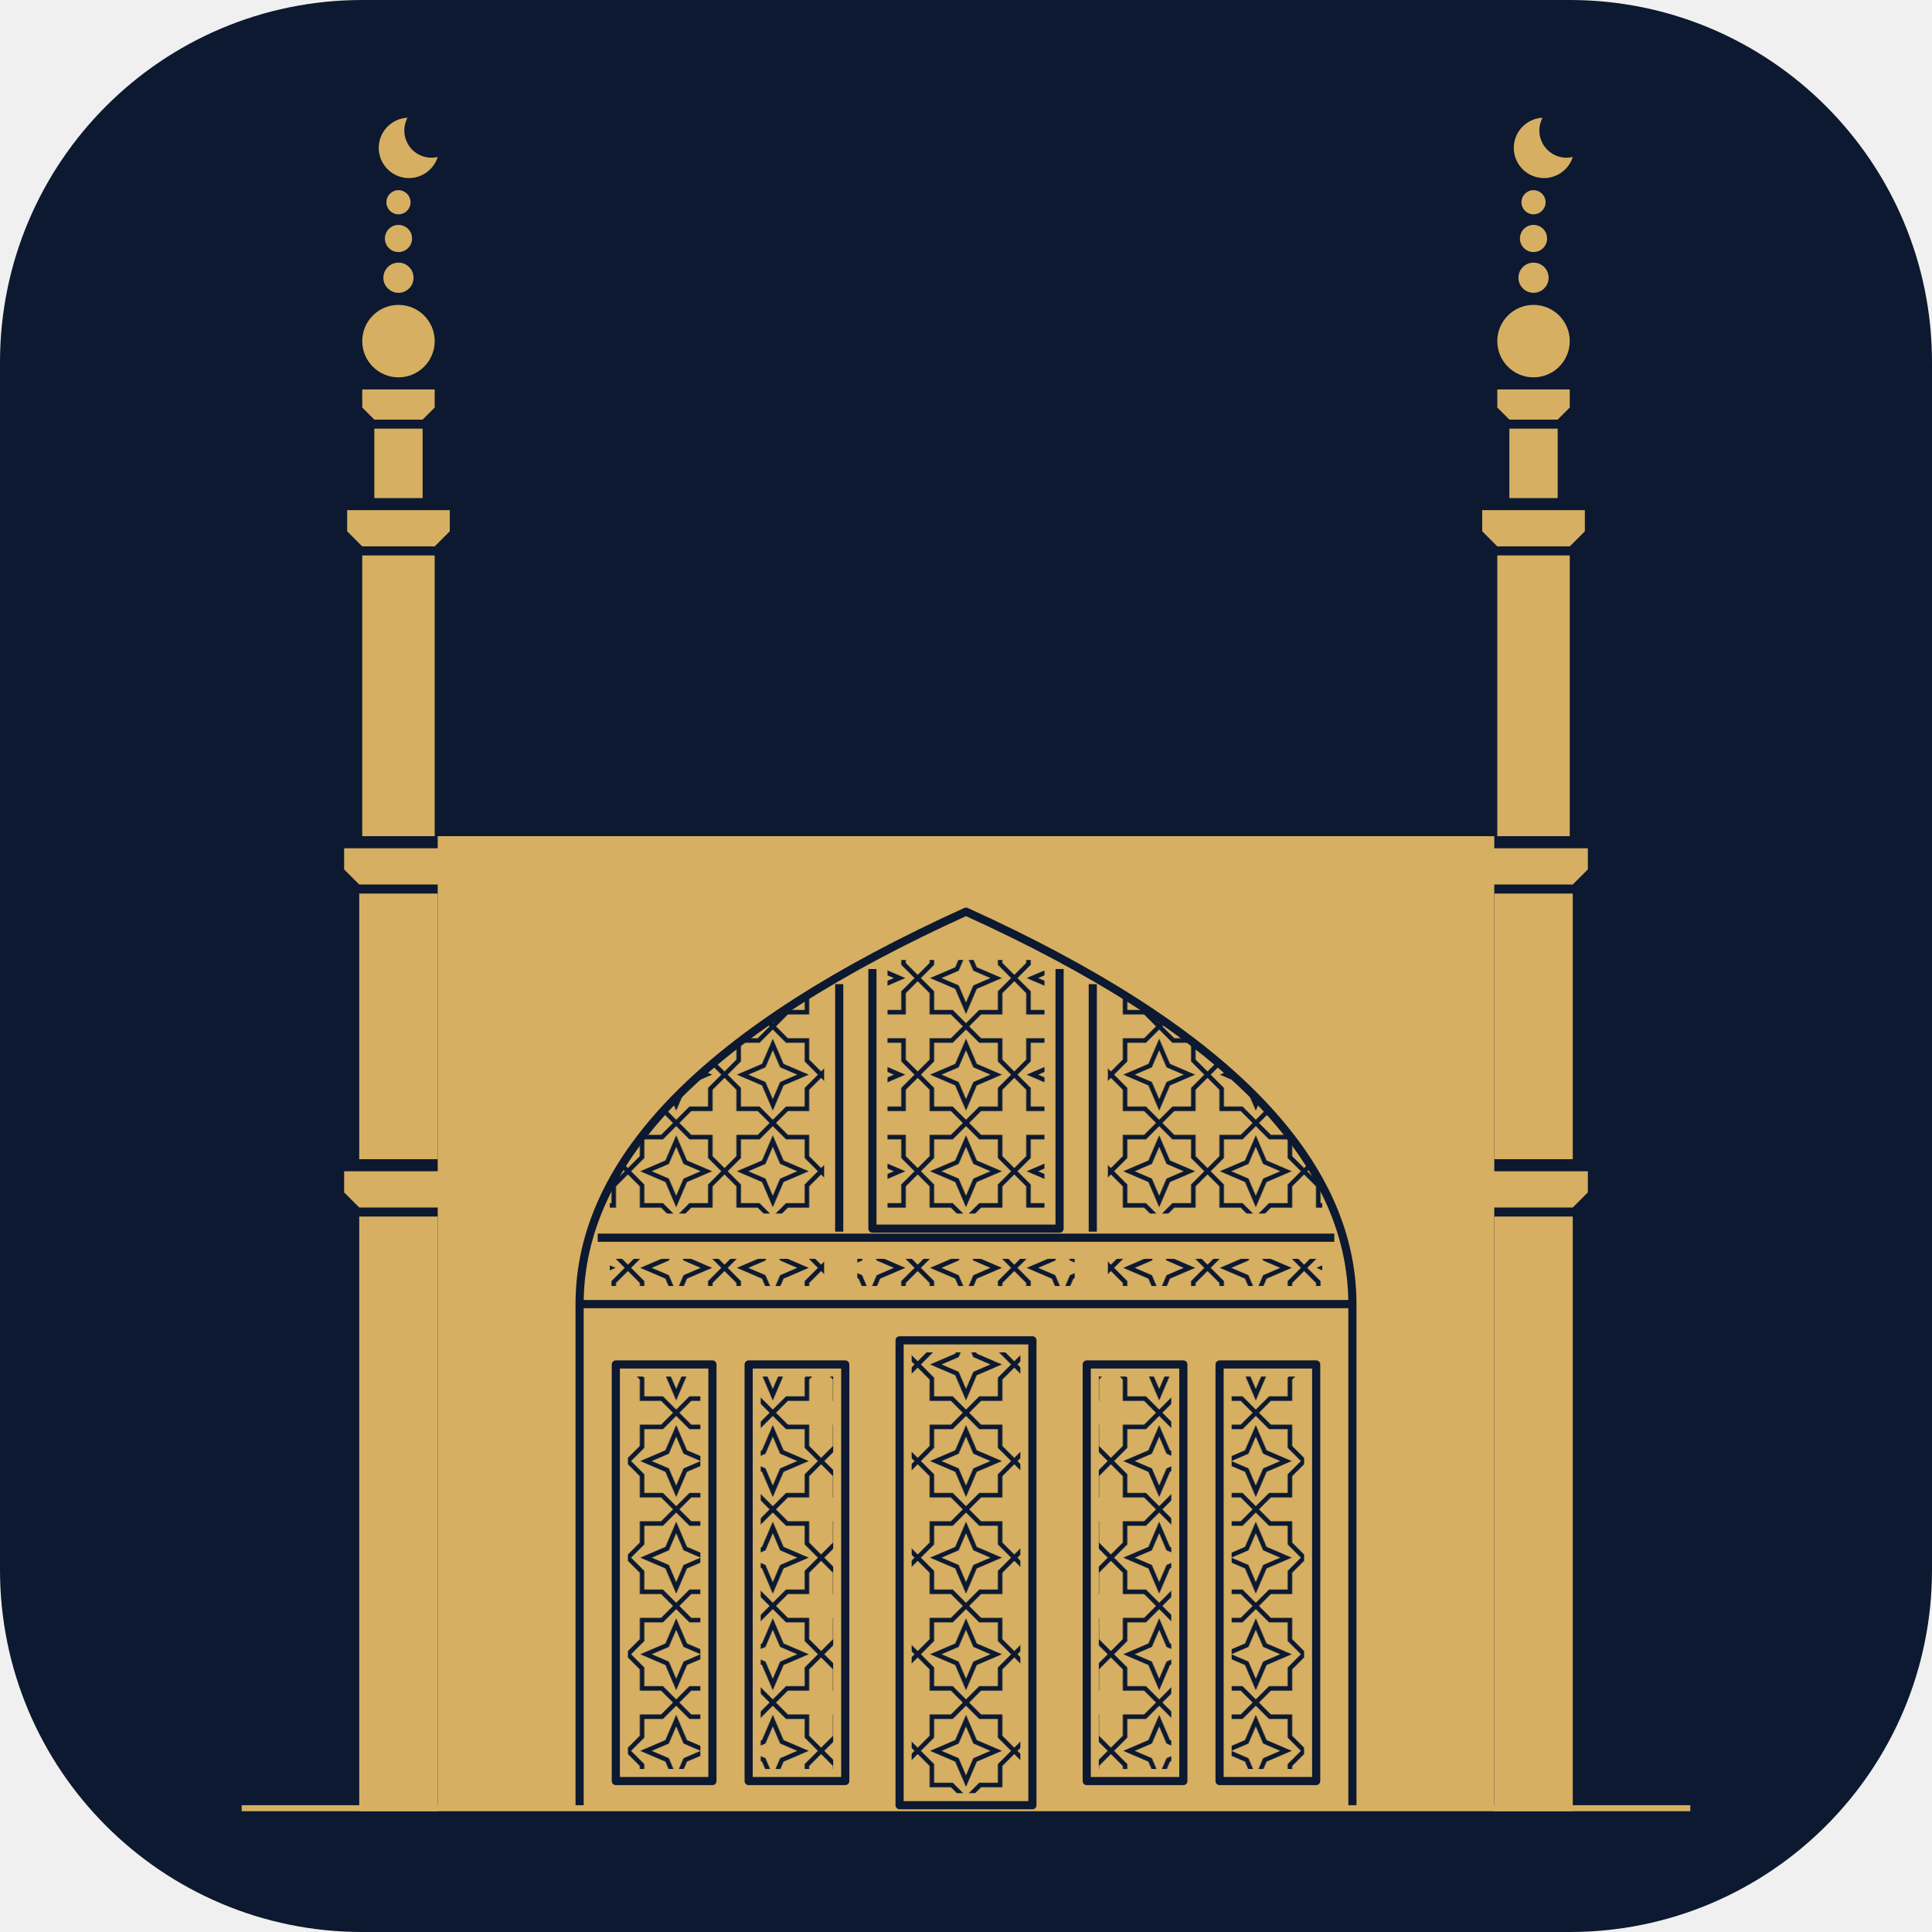
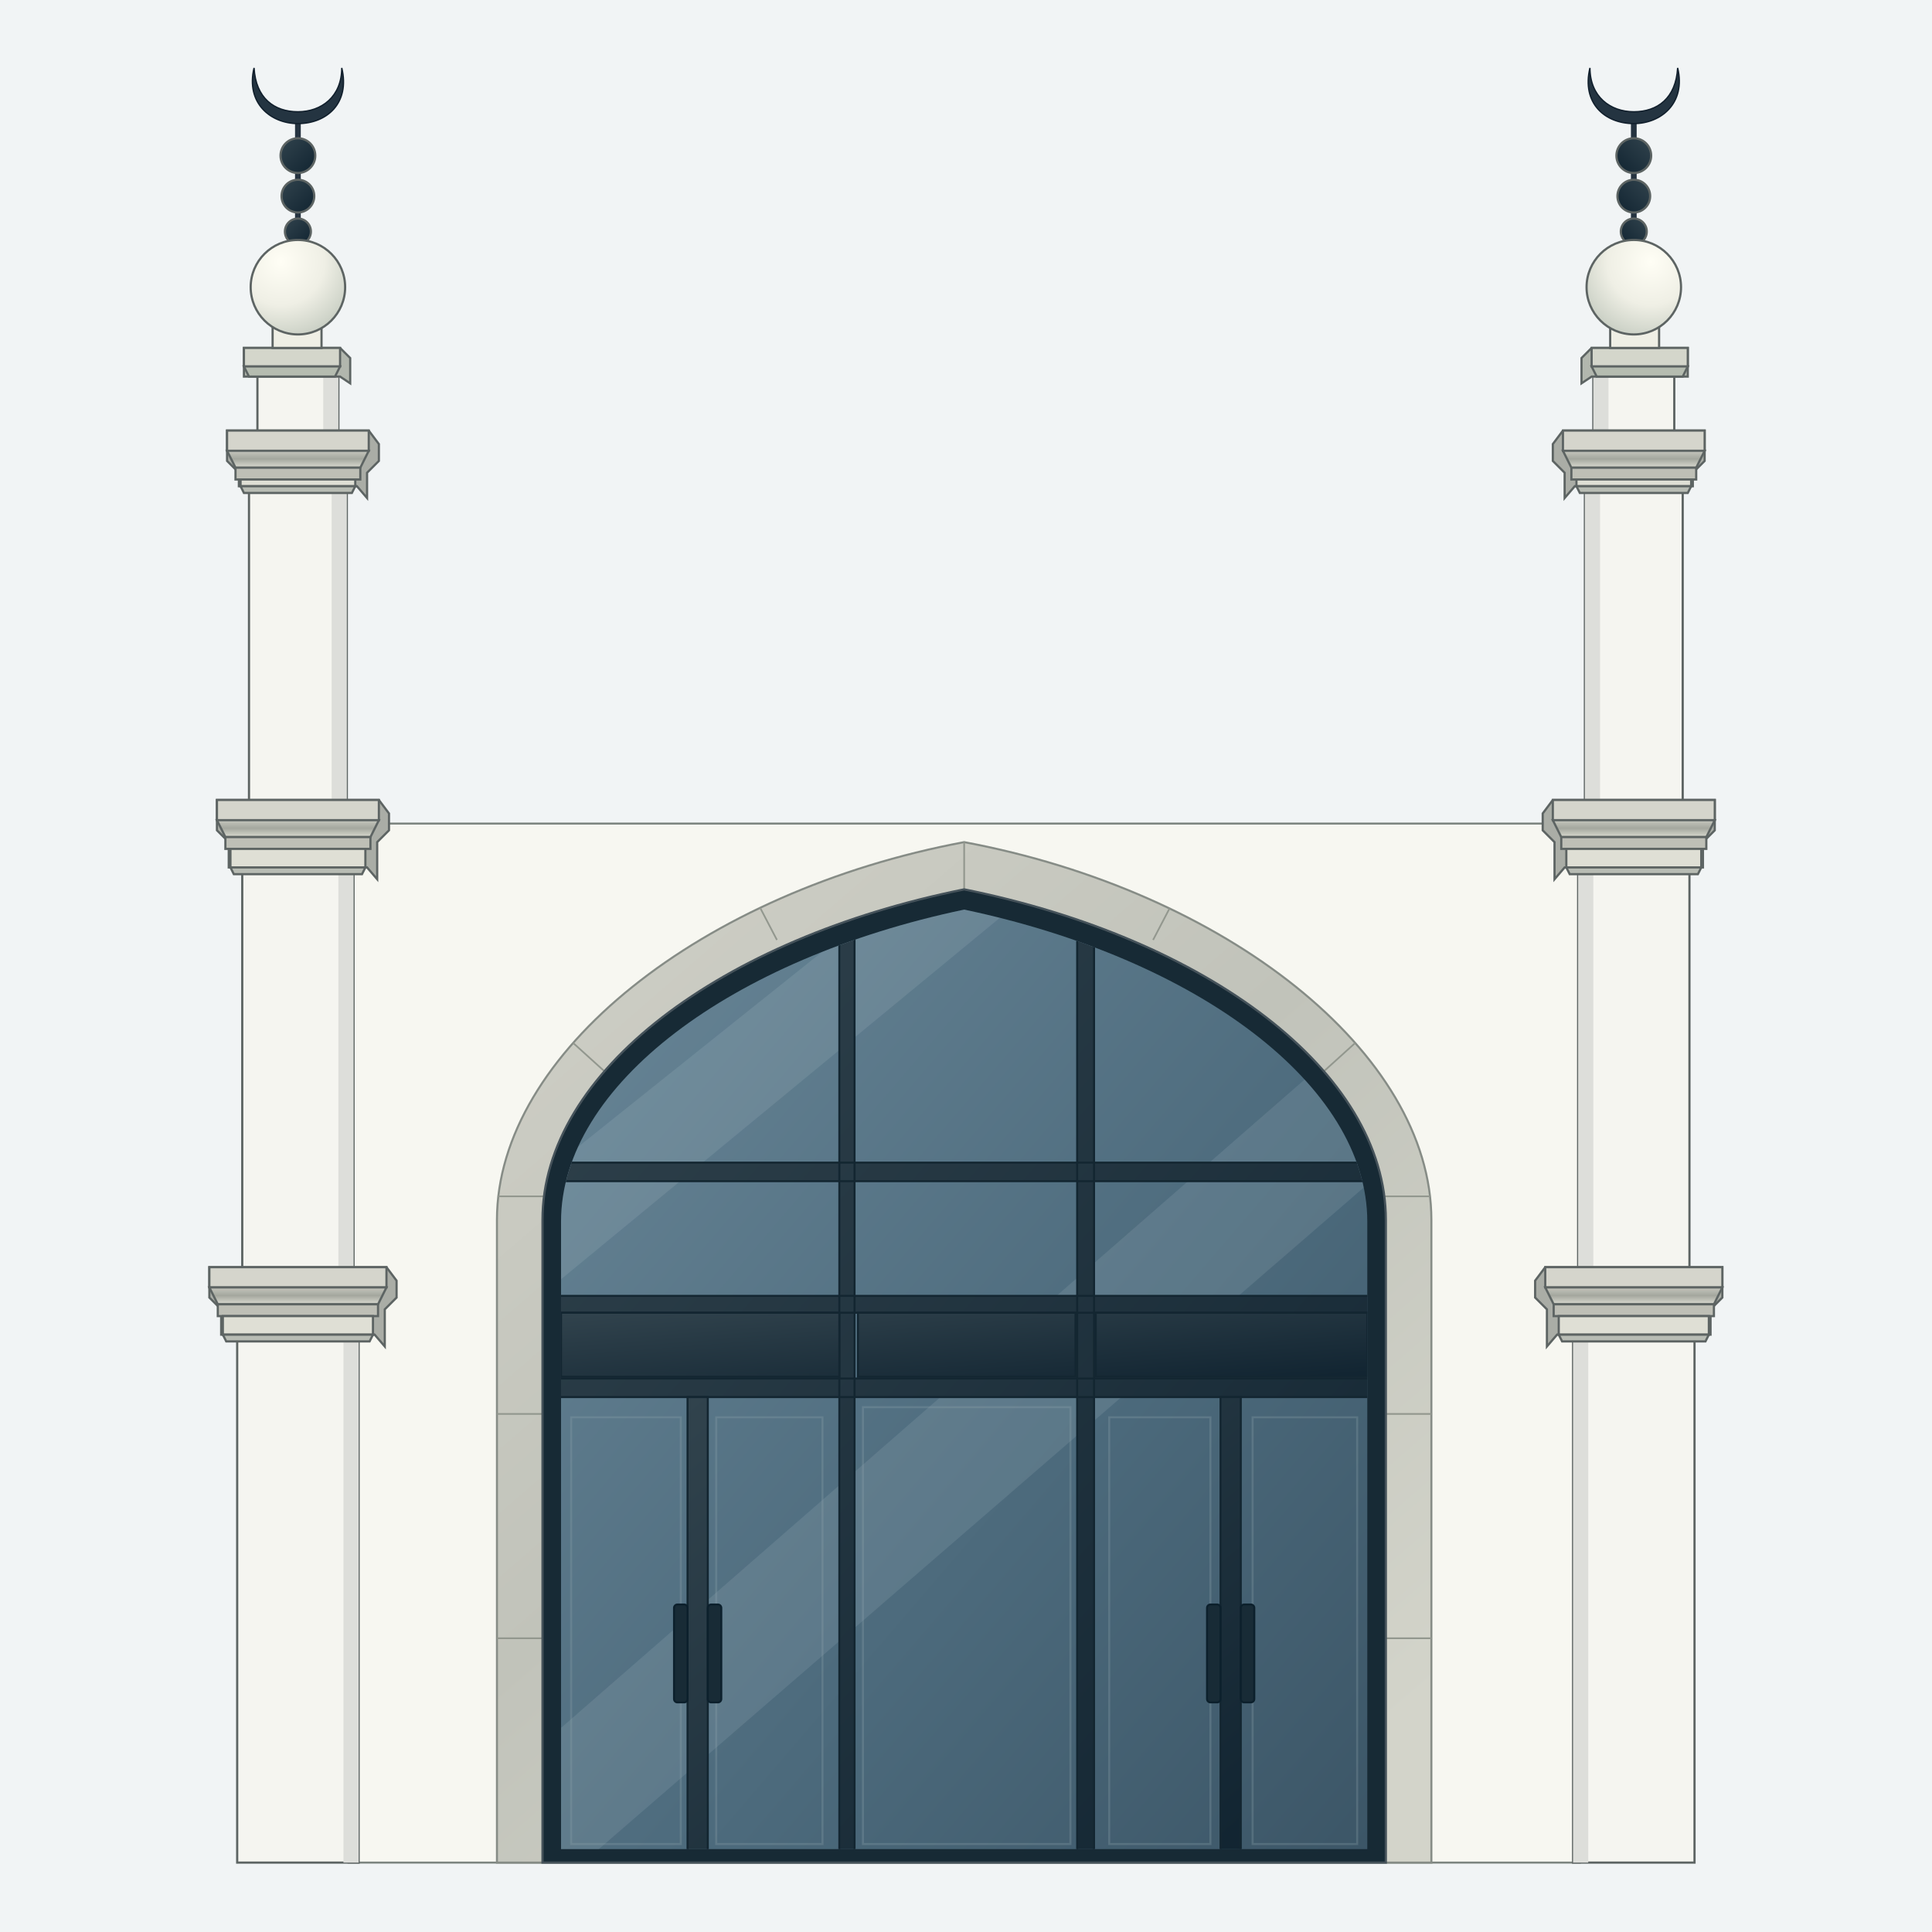
- <svg xmlns="http://www.w3.org/2000/svg" viewBox="0 0 640 640">
-   <rect width="640" height="640" rx="120" fill="#0C1930" />
-   <style>.metal{fill:#D6AF62}</style>
+ <svg xmlns="http://www.w3.org/2000/svg" xmlns:xlink="http://www.w3.org/1999/xlink" width="512" height="512" viewBox="0 0 512 512" role="img" aria-label="Jamatia Islamic Centre">
+   <rect width="512" height="512" fill="#F1F4F5" />
  <defs>
-     <pattern id="favicon-star" width="32" height="32" patternUnits="userSpaceOnUse">
-       <path d="M16 0 20.7 4.7 27.3 4.7 27.3 11.3 32 16 27.3 20.7 27.3 27.3 20.7 27.3 16 32 11.3 27.3 4.7 27.3 4.7 20.7 0 16 4.7 11.3 4.7 4.7 11.3 4.7Z M16 6 19 13 26 16 19 19 16 26 13 19 6 16 13 13Z" fill="none" stroke="black" stroke-width="1.5" />
-     </pattern>
-     <clipPath id="favicon-arch">
-       <path d="M112 578V412Q112 340 240 282Q368 340 368 412V578Z" />
+     <linearGradient id="moulding" x2="0" y2="1">
+       <stop stop-color="#c5c6bd" />
+       <stop offset=".48" stop-color="#a4a79e" />
+       <stop offset="1" stop-color="#d9dad0" />
+     </linearGradient>
+     <linearGradient id="stone" x2=".8" y2="1">
+       <stop stop-color="#d0d0c7" />
+       <stop offset=".5" stop-color="#c1c3ba" />
+       <stop offset="1" stop-color="#d3d4ca" />
+     </linearGradient>
+     <radialGradient id="orb" cx=".32" cy=".23" r=".84">
+       <stop stop-color="#fffef5" />
+       <stop offset=".55" stop-color="#efefe5" />
+       <stop offset="1" stop-color="#c8cec3" />
+     </radialGradient>
+     <linearGradient id="glass" x2="1" y2="1">
+       <stop stop-color="#698697" />
+       <stop offset=".6" stop-color="#4c6a7c" />
+       <stop offset="1" stop-color="#3c5667" />
+     </linearGradient>
+     <linearGradient id="metal" x2="1" y2="1">
+       <stop stop-color="#31434d" />
+       <stop offset="1" stop-color="#112431" />
+     </linearGradient>
+     <clipPath id="stone-clip">
+       <path d="M365,1126V745C365,646 487,550 642,521C797,550 919,646 919,745V1126Z" />
    </clipPath>
-     <mask id="favicon-entrance" maskUnits="userSpaceOnUse" x="0" y="0" width="480" height="600">
-       <g fill="white">
-         <path d="M55 19a10 10 0 1 0 10 13A9 9 0 0 1 55 19Z" />
-         <circle cx="52" cy="47" r="4" />
-         <circle cx="52" cy="59" r="4.5" />
-         <circle cx="52" cy="72" r="5" />
-         <circle cx="52" cy="93" r="12" />
-         <path d="M40 109h24v6l-4 4H44l-4-4Zm4 13h16v23H44ZM35 149h34v7l-5 5H40l-5-5Zm5 15h24v93H40ZM34 261h36v7l-5 5H39l-5-5Zm5 15h26v88H39ZM34 368h36v7l-5 5H39l-5-5Zm5 15h26v197H39Z" />
-         <g transform="translate(376)">
-           <path d="M55 19a10 10 0 1 0 10 13A9 9 0 0 1 55 19Z" />
-           <circle cx="52" cy="47" r="4" />
-           <circle cx="52" cy="59" r="4.5" />
-           <circle cx="52" cy="72" r="5" />
-           <circle cx="52" cy="93" r="12" />
-           <path d="M40 109h24v6l-4 4H44l-4-4Zm4 13h16v23H44ZM35 149h34v7l-5 5H40l-5-5Zm5 15h24v93H40ZM34 261h36v7l-5 5H39l-5-5Zm5 15h26v88H39ZM34 368h36v7l-5 5H39l-5-5Zm5 15h26v197H39Z" />
+     <clipPath id="glazing-clip">
+       <path d="M403,1118V746C403,665 504,590 642,561C780,590 881,665 881,746V1118Z" />
+     </clipPath>
+     <g id="pillar" stroke="#5d6463" stroke-width="1.3" stroke-linejoin="miter">
+       <path d="M211.0,814H283.0V1126H211.0Z" fill="#f5f5f0" />
+       <path d="M274.0,814H283.0V1126H274.0Z" fill="#dddeda" stroke="none" />
+       <path d="M214.0,536H280.0V776H214.0Z" fill="#f5f5f0" />
+       <path d="M271.0,536H280.0V776H271.0Z" fill="#dddeda" stroke="none" />
+       <path d="M218.0,309H276.0V499H218.0Z" fill="#f5f5f0" />
+       <path d="M267.0,309H276.0V499H267.0Z" fill="#dddeda" stroke="none" />
+       <path d="M223.0,241H271.0V280H223.0Z" fill="#f5f5f0" />
+       <path d="M262.0,241H271.0V280H262.0Z" fill="#dddeda" stroke="none" />
+       <g>
+         <path d="M194.5,773H299.5L305.5,781V791L298.5,798V820L292.5,813H201.5V798L194.5,791Z" fill="#aaaDA6" />
+         <path d="M194.5,773H299.5V785H194.5Z" fill="#d5d5cc" />
+         <path d="M194.5,785H299.5L294.5,795H199.5Z" fill="url(#moulding)" />
+         <path d="M199.5,795H294.5V802H199.5Z" fill="#bebfb6" />
+         <path d="M202.5,802H291.5V813H202.5Z" fill="#dfdfd5" />
+         <path d="M202.5,813H291.5L289.5,817H204.5Z" fill="#b8bcb4" />
+       </g>
+       <g>
+         <path d="M199.0,496H295.0L301.0,504V514L294.0,521V543L288.0,536H206.0V521L199.0,514Z" fill="#aaaDA6" />
+         <path d="M199.0,496H295.0V508H199.0Z" fill="#d5d5cc" />
+         <path d="M199.0,508H295.0L290.0,518H204.0Z" fill="url(#moulding)" />
+         <path d="M204.0,518H290.0V525H204.0Z" fill="#bebfb6" />
+         <path d="M207.0,525H287.0V536H207.0Z" fill="#dfdfd5" />
+         <path d="M207.0,536H287.0L285.0,540H209.0Z" fill="#b8bcb4" />
+       </g>
+       <g>
+         <path d="M205.0,277H289.0L295.0,285V295L288.0,302V317L282.0,310H212.0V302L205.0,295Z" fill="#aaaDA6" />
+         <path d="M205.0,277H289.0V289H205.0Z" fill="#d5d5cc" />
+         <path d="M205.0,289H289.0L284.0,299H210.0Z" fill="url(#moulding)" />
+         <path d="M210.0,299H284.0V306H210.0Z" fill="#bebfb6" />
+         <path d="M213.0,306H281.0V310H213.0Z" fill="#dfdfd5" />
+         <path d="M213.0,310H281.0L279.0,314H215.0Z" fill="#b8bcb4" />
+       </g>
+       <path d="M215,228H272L278,234V249L272,245H215Z" fill="#b2b7ae" />
+       <path d="M215,228H272V239H215Z" fill="#d4d6cb" />
+       <path d="M215,239H272L269,245H218Z" fill="#b5bcb0" />
+       <path d="M232,211H261V228H232Z" fill="#efefe5" />
+       <path d="M247,90V171" fill="none" stroke="#253340" stroke-width="3.4" />
+       <circle cx="247" cy="159" r="7.7" fill="url(#metal)" />
+       <circle cx="247" cy="138" r="9.7" fill="url(#metal)" />
+       <circle cx="247" cy="114" r="10.3" fill="url(#metal)" />
+       <circle cx="247" cy="192" r="28" fill="url(#orb)" />
+       <path d="M221,62C216,83 231,95 247,95C264,95 278,83 273,62C273,79 261,88 247,88C233,88 222,80 221,62Z" fill="#243441" stroke="#111f2c" stroke-width=".8" />
+     </g>
+   </defs>
+   <g transform="translate(49 18) scale(0.447)">
+     <g transform="translate(-180 -62)">
+       <g id="entrance">
+         <path d="M277,510H1007V1126H277Z" fill="#f7f7f1" stroke="#7d8580" stroke-width="1.2" />
+         <path d="M365,1126V745C365,646 487,550 642,521C797,550 919,646 919,745V1126Z" fill="url(#stone)" stroke="#868c86" stroke-width="1.2" />
+         <g id="stone-joints" clip-path="url(#stone-clip)" fill="none" stroke="#92978e" stroke-width="1">
+           <path d="M642,521V549M519,556L531,579M766,556L754,579M409,639L430,658M875,639L854,658M365,731H393M891,731H919M365,860H392M892,860H919M365,993H392M892,993H919" />
        </g>
-         <path d="M65 257h350v323H65ZM0 578h480v2H0Z" />
+         <path d="M392,1126V745C392,657 498,578 642,549C786,578 892,657 892,745V1126Z" fill="#172a35" stroke="#45525a" stroke-width="1.3" />
+         <path d="M403,1118V746C403,665 504,590 642,561C780,590 881,665 881,746V1118Z" fill="url(#glass)" />
+         <g clip-path="url(#glazing-clip)">
+           <g fill="#e7f0f5" opacity=".1">
+             <path d="M240,840 703,470 748,496 300,865Z" />
+             <path d="M238,1190 972,550 1007,615 319,1210Z" />
+           </g>
+           <g fill="url(#metal)" stroke="#132631" stroke-width="1.2">
+             <path d="M568,545H577V1126H568Z M709,545H719V1126H709Z M388,711H896V722H388Z M388,790H896V800H388Z M388,839H896V850H388Z" />
+             <path d="M403,800H568V838H403Z M579,800H708V838H579Z M720,800H881V838H720Z" />
+             <path d="M478,850H490V1126H478Z M794,850H806V1126H794Z" />
+           </g>
+           <g fill="none" stroke="#90a5ad" stroke-opacity=".28" stroke-width="1.2">
+             <path d="M409,1115V862H474V1115Z M495,1115V862H558V1115Z M582,1115V856H705V1115Z M728,1115V862H788V1115Z M813,1115V862H875V1115Z" />
+           </g>
+         </g>
+         <g id="handles" fill="#182b36" stroke="#0c202c" stroke-width="1.2">
+           <rect x="470" y="973" width="8" height="58" rx="2" />
+           <rect x="490" y="973" width="8" height="58" rx="2" />
+           <rect x="786" y="973" width="8" height="58" rx="2" />
+           <rect x="806" y="973" width="8" height="58" rx="2" />
+         </g>
      </g>
-       <g fill="none" stroke="black" stroke-width="2.7" stroke-linejoin="round">
-         <path d="M112 578V412Q112 340 240 282Q368 340 368 412V578M112 412h256M118 390h244M198 306v82m84-82v82M209 301v86h62v-86" />
-         <rect x="124" y="432" width="32" height="138" />
-         <rect x="168" y="432" width="32" height="138" />
-         <rect x="218" y="424" width="44" height="154" />
-         <rect x="280" y="432" width="32" height="138" />
-         <rect x="324" y="432" width="32" height="138" />
-       </g>
-       <g clip-path="url(#favicon-arch)">
-         <path d="M122 290h71v92h-71ZM214 298h52v84h-52ZM287 290h71v92h-71ZM122 397h71v9h-71ZM204 397h72v9h-72ZM287 397h71v9h-71Z" fill="url(#favicon-star)" />
-         <rect x="128" y="436" width="24" height="130" fill="url(#favicon-star)" />
-         <rect x="172" y="436" width="24" height="130" fill="url(#favicon-star)" />
-         <rect x="222" y="428" width="36" height="146" fill="url(#favicon-star)" />
-         <rect x="284" y="436" width="24" height="130" fill="url(#favicon-star)" />
-         <rect x="328" y="436" width="24" height="130" fill="url(#favicon-star)" />
-       </g>
-     </mask>
-   </defs>
-   <g transform="translate(80 20) scale(1)">
-     <rect width="480" height="600" class="metal" mask="url(#favicon-entrance)" />
+       <use xlink:href="#pillar" />
+       <use xlink:href="#pillar" transform="translate(1286,0) scale(-1,1)" />
+     </g>
  </g>
</svg>
